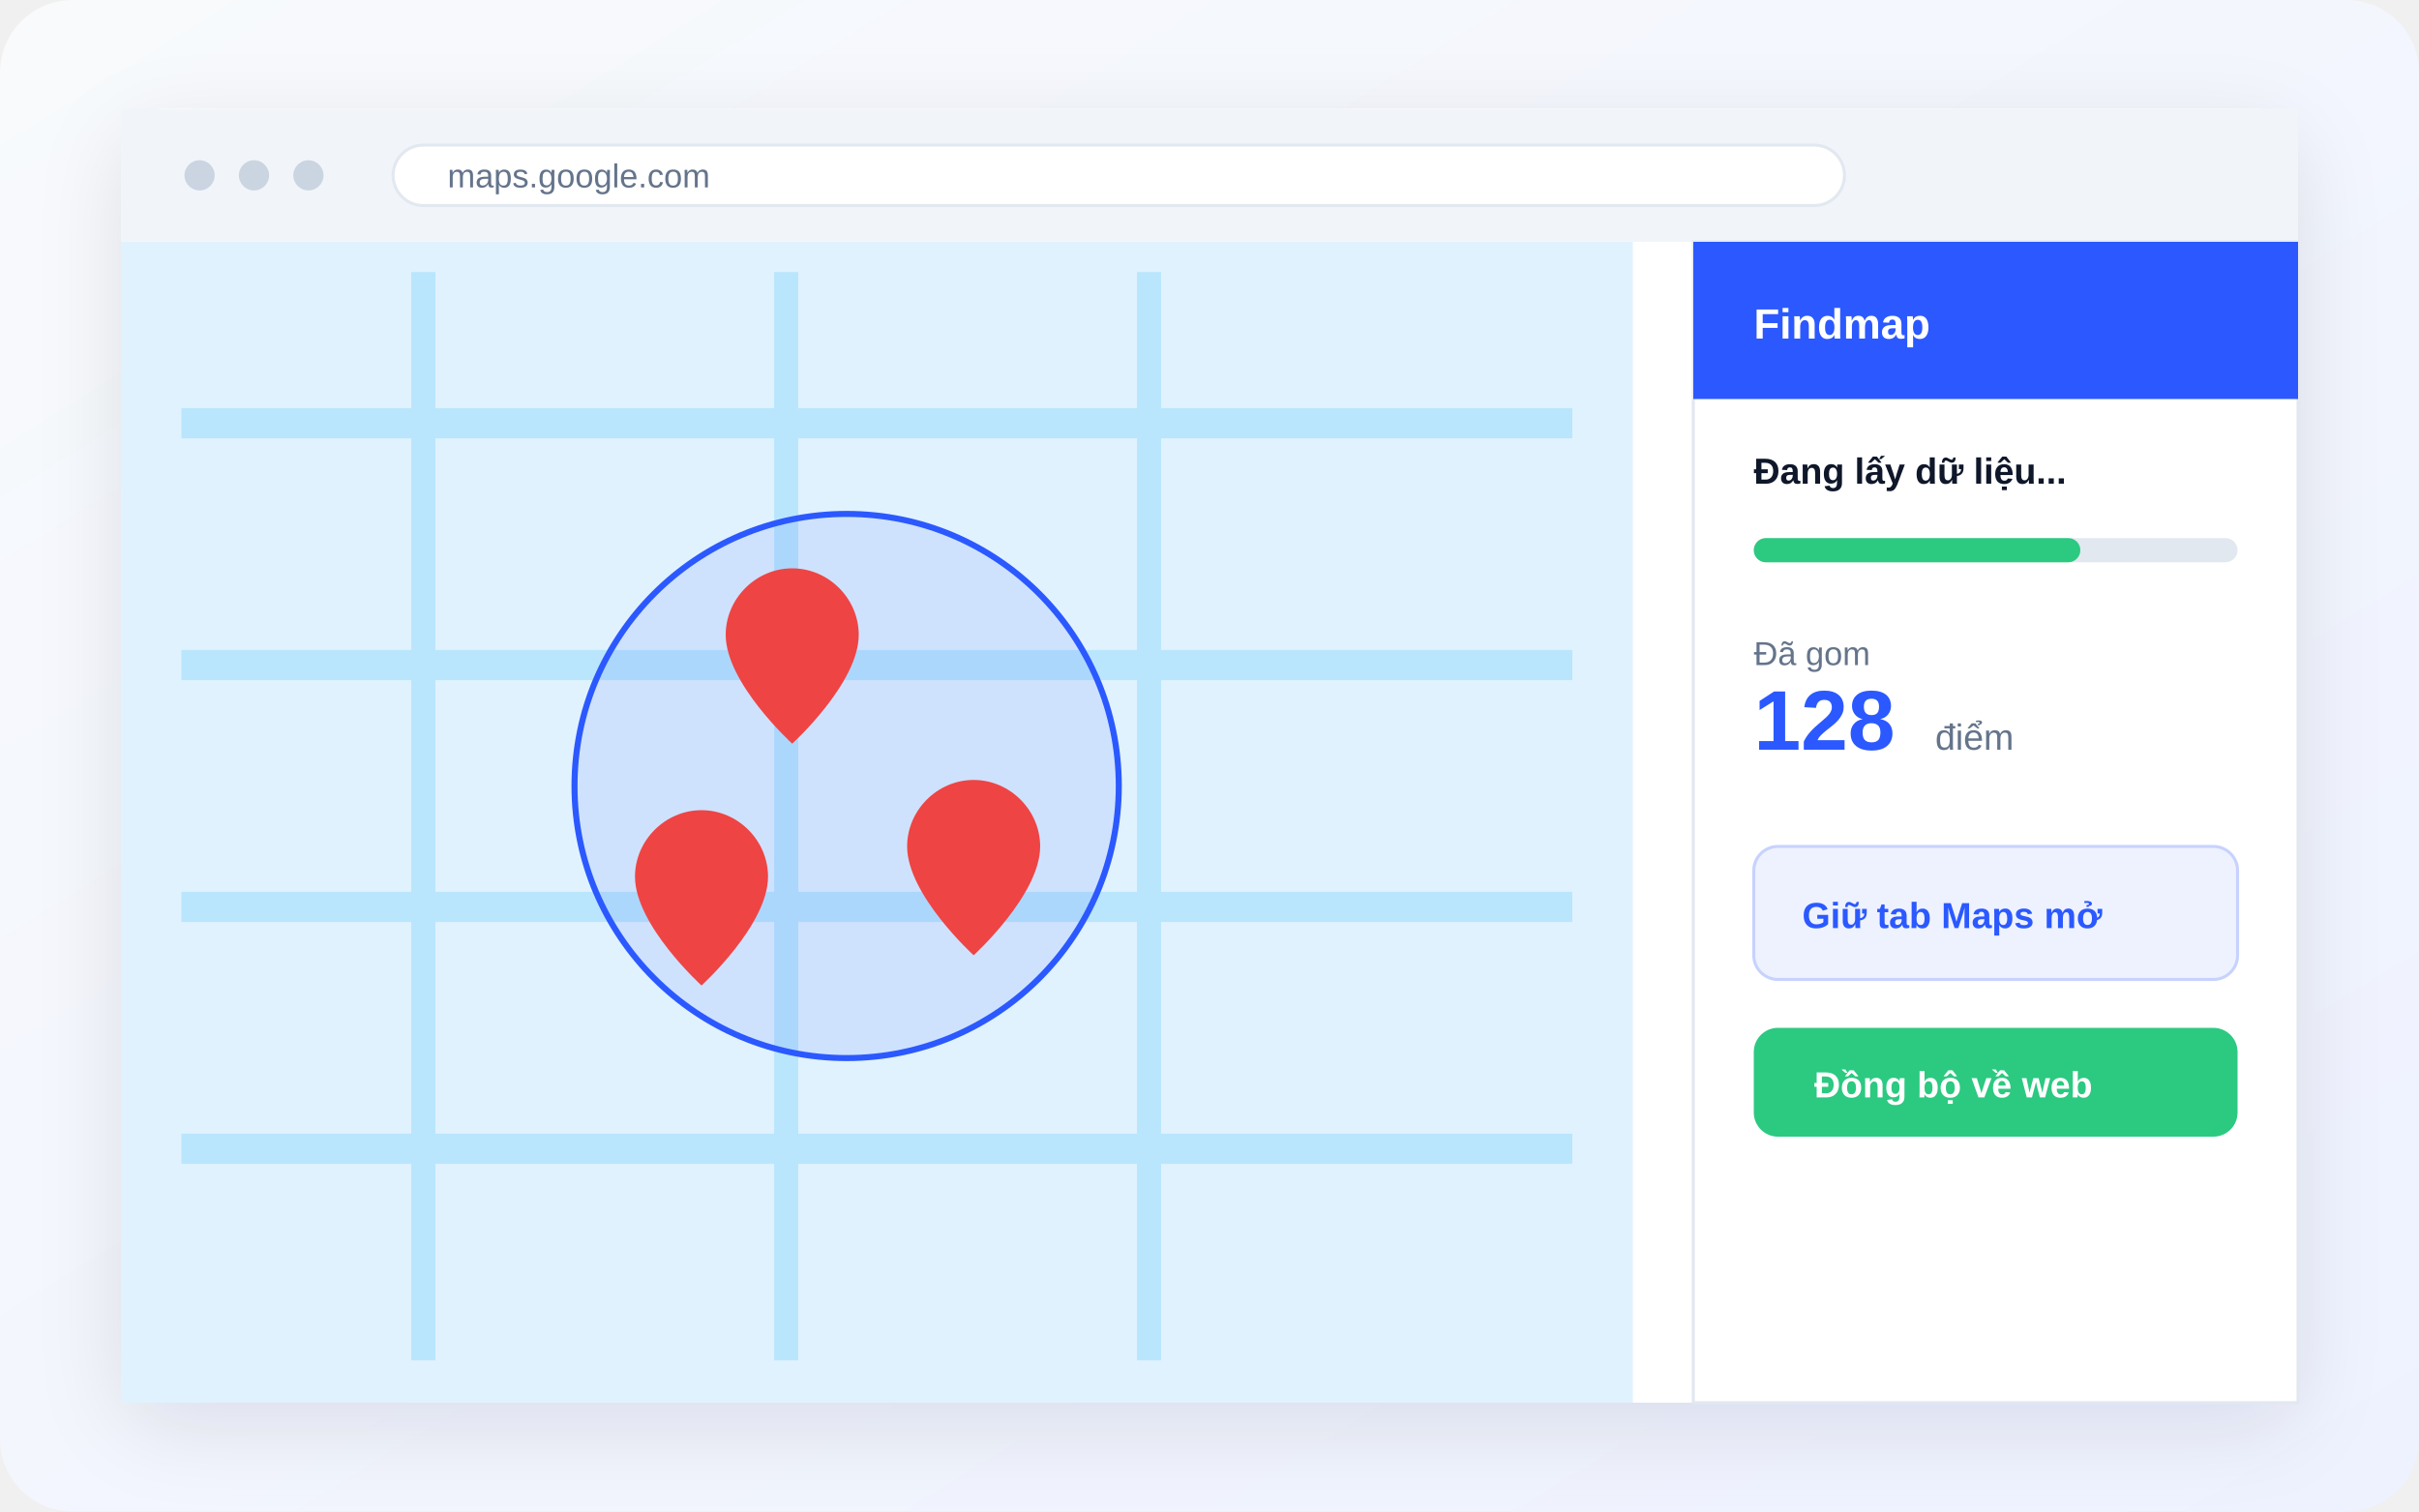
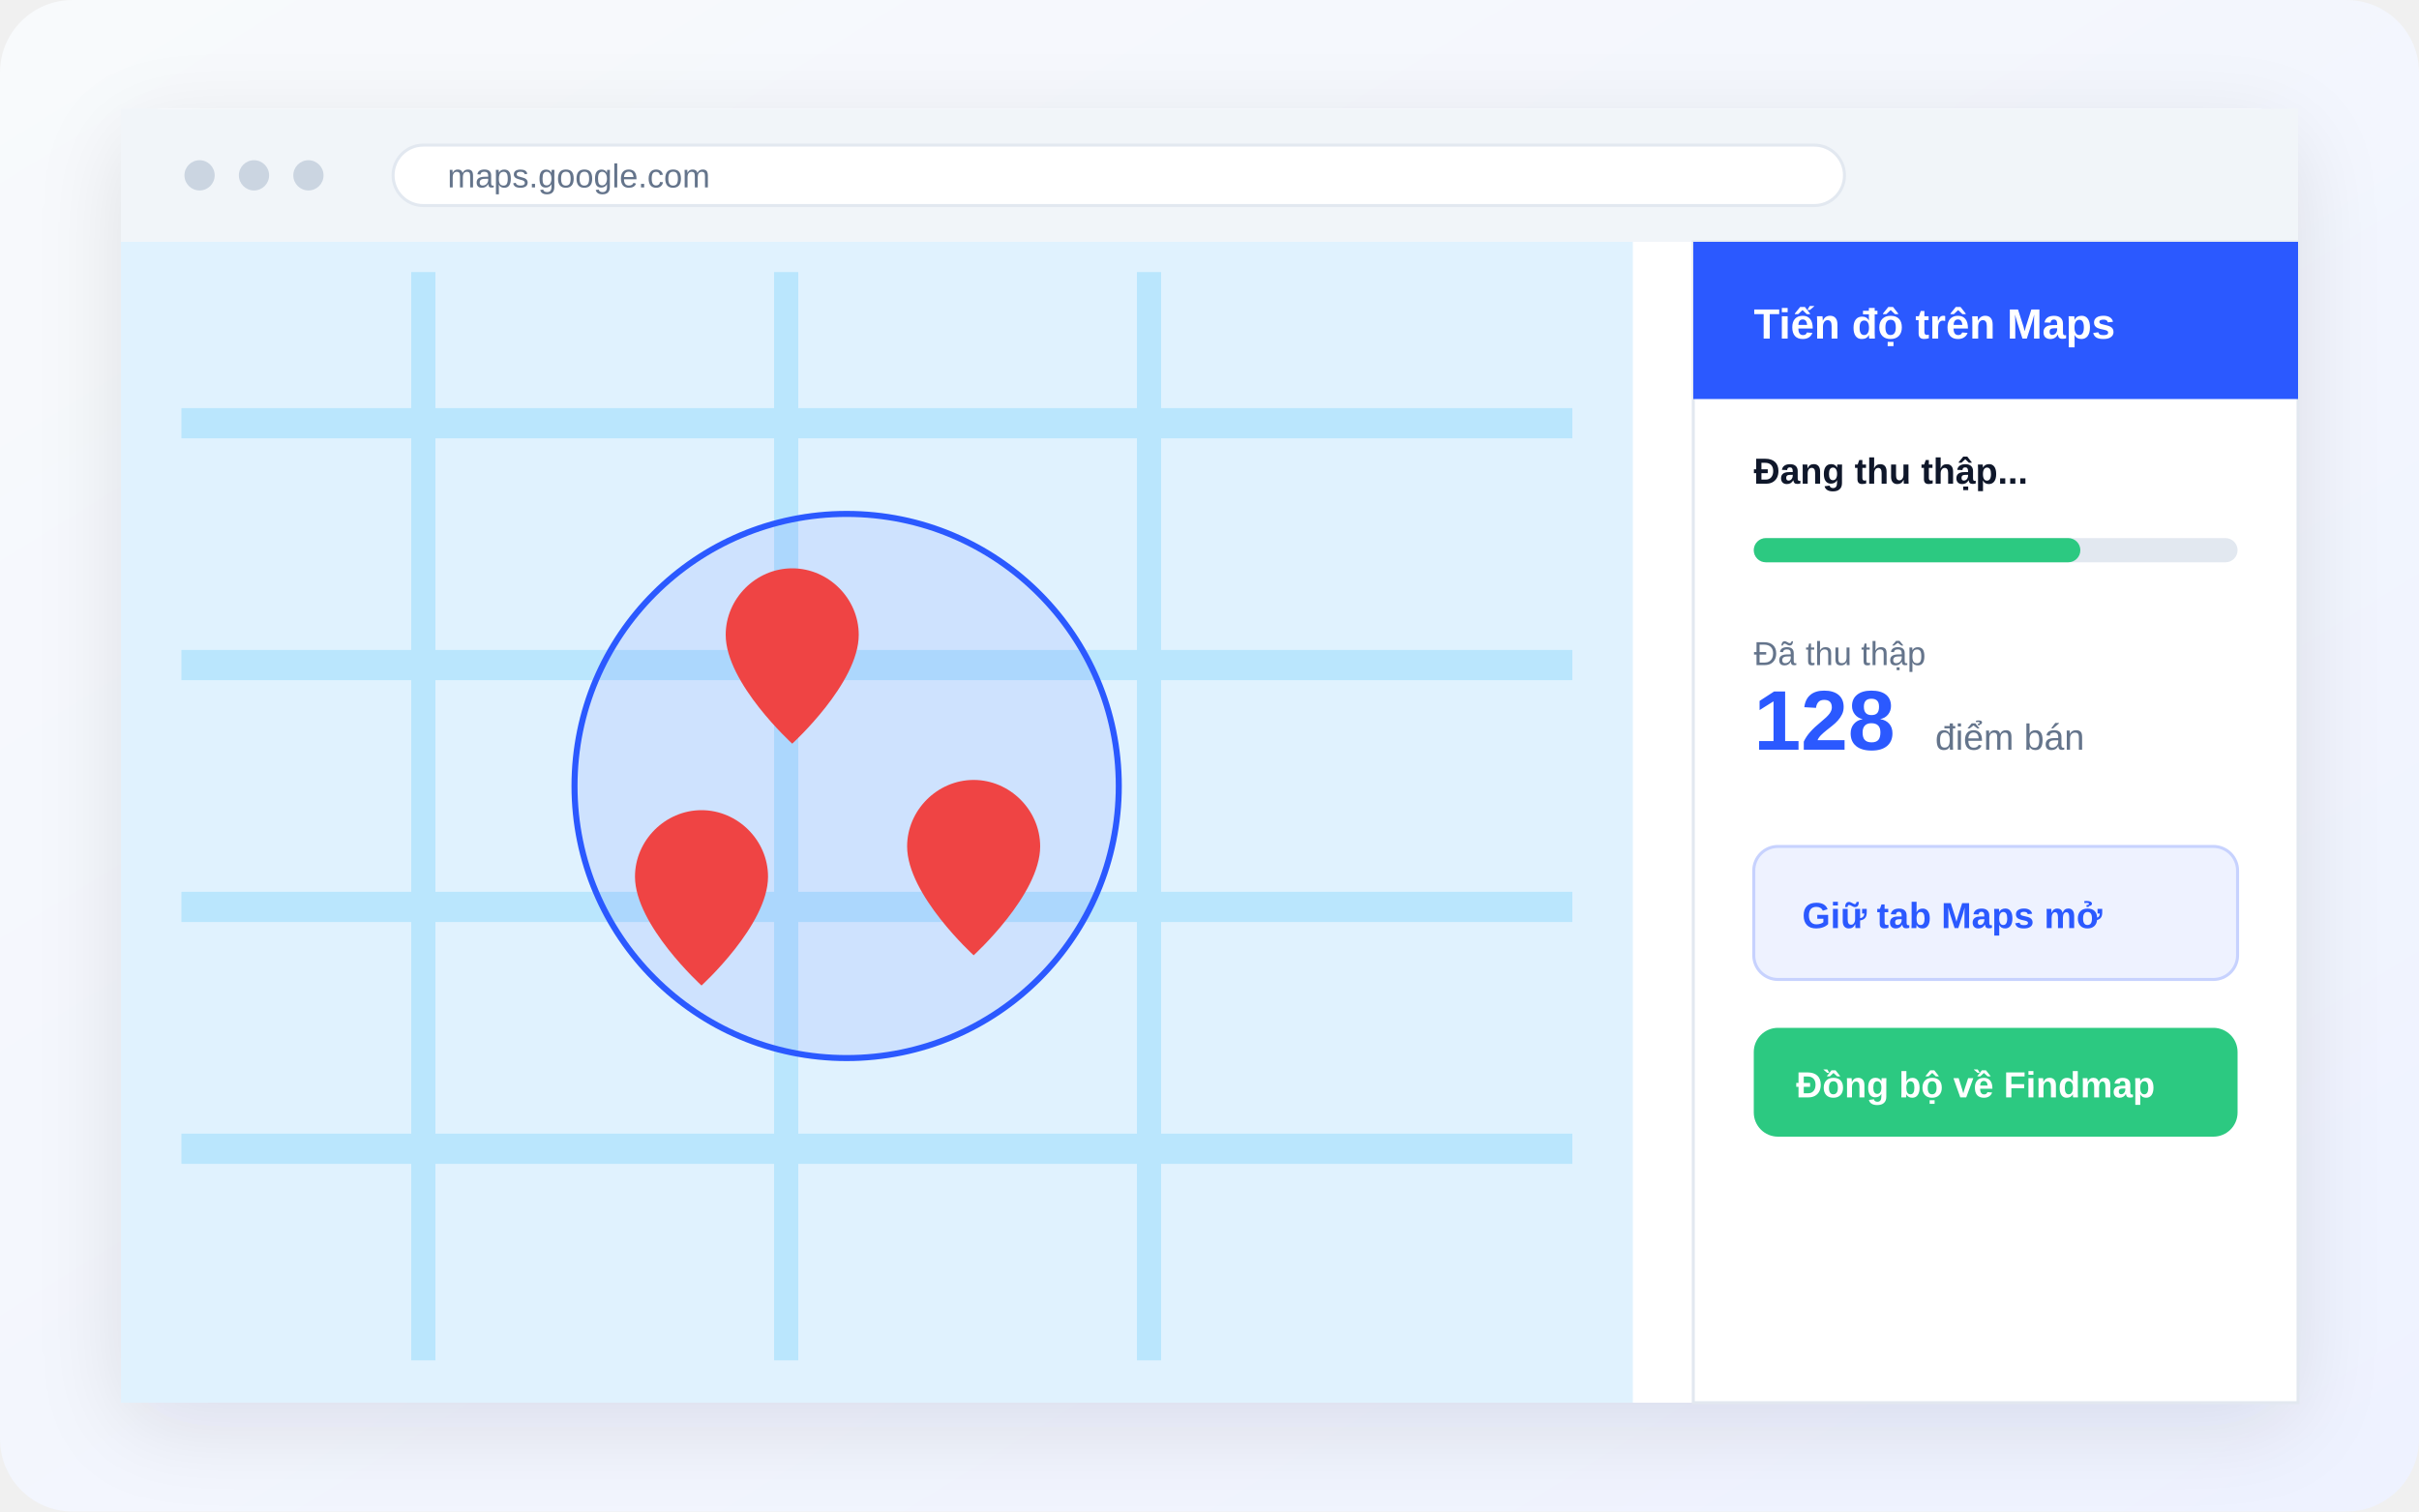
<svg xmlns="http://www.w3.org/2000/svg" viewBox="0 0 800 500" role="img">
  <defs>
    <linearGradient id="bg2" x1="0" y1="0" x2="1" y2="1">
      <stop offset="0%" stop-color="#f8fafc" />
      <stop offset="100%" stop-color="#eef2ff" />
    </linearGradient>
    <filter id="sh2" x="-8%" y="-8%" width="120%" height="130%">
      <feDropShadow dx="0" dy="8" stdDeviation="14" flood-color="#0f172a" flood-opacity="0.1" />
    </filter>
  </defs>
  <rect width="800" height="500" rx="24" fill="url(#bg2)" />
  <rect x="40" y="36" width="720" height="428" rx="14" fill="#ffffff" filter="url(#sh2)" />
  <rect x="40" y="36" width="720" height="44" fill="#f1f5f9" />
  <circle cx="66" cy="58" r="5" fill="#cbd5e1" />
  <circle cx="84" cy="58" r="5" fill="#cbd5e1" />
  <circle cx="102" cy="58" r="5" fill="#cbd5e1" />
  <rect x="130" y="48" width="480" height="20" rx="10" fill="#ffffff" stroke="#e2e8f0" />
  <text x="148" y="62" font-family="Arial, Helvetica, sans-serif" font-size="11" fill="#64748b">maps.google.com</text>
  <rect x="40" y="80" width="500" height="384" fill="#e0f2fe" />
  <path d="M60 140 H520 M60 220 H520 M60 300 H520 M60 380 H520" stroke="#bae6fd" stroke-width="10" />
  <path d="M140 90 V450 M260 90 V450 M380 90 V450" stroke="#bae6fd" stroke-width="8" />
  <circle cx="280" cy="260" r="90" fill="#2b59ff" fill-opacity="0.1" stroke="#2b59ff" stroke-width="2" />
  <g fill="#ef4444">
    <path d="M240 210c0-12 10-22 22-22s22 10 22 22c0 16-22 36-22 36s-22-20-22-36z" />
    <path d="M300 280c0-12 10-22 22-22s22 10 22 22c0 16-22 36-22 36s-22-20-22-36z" />
    <path d="M210 290c0-12 10-22 22-22s22 10 22 22c0 16-22 36-22 36s-22-20-22-36z" />
  </g>
  <rect x="560" y="80" width="200" height="384" fill="#ffffff" stroke="#e2e8f0" />
  <rect x="560" y="80" width="200" height="52" fill="#2b59ff" />
-   <text x="580" y="112" font-family="Arial, Helvetica, sans-serif" font-size="14" font-weight="700" fill="#ffffff">Findmap</text>
-   <text x="580" y="160" font-family="Arial, Helvetica, sans-serif" font-size="12" font-weight="600" fill="#0f172a">Đang lấy dữ liệu...</text>
+   <text x="580" y="112" font-family="Arial, Helvetica, sans-serif" font-size="14" font-weight="700" fill="#ffffff">Tiến độ trên Maps</text>
+   <text x="580" y="160" font-family="Arial, Helvetica, sans-serif" font-size="12" font-weight="600" fill="#0f172a">Đang thu thập...</text>
  <rect x="580" y="178" width="160" height="8" rx="4" fill="#e2e8f0" />
  <rect x="580" y="178" width="108" height="8" rx="4" fill="#2cc981" />
-   <text x="580" y="220" font-family="Arial, Helvetica, sans-serif" font-size="11" fill="#64748b">Đã gom</text>
+   <text x="580" y="220" font-family="Arial, Helvetica, sans-serif" font-size="11" fill="#64748b">Đã thu thập</text>
  <text x="580" y="248" font-family="Arial, Helvetica, sans-serif" font-size="28" font-weight="800" fill="#2b59ff">128</text>
-   <text x="640" y="248" font-family="Arial, Helvetica, sans-serif" font-size="12" fill="#64748b">điểm</text>
+   <text x="640" y="248" font-family="Arial, Helvetica, sans-serif" font-size="12" fill="#64748b">điểm bán</text>
  <rect x="580" y="280" width="160" height="44" rx="8" fill="#eef2ff" stroke="#c7d2fe" />
  <text x="596" y="307" font-family="Arial, Helvetica, sans-serif" font-size="12" font-weight="600" fill="#2b59ff">Giữ tab Maps mở</text>
  <rect x="580" y="340" width="160" height="36" rx="8" fill="#2cc981" />
-   <text x="600" y="363" font-family="Arial, Helvetica, sans-serif" font-size="12" font-weight="700" fill="#ffffff">Đồng bộ về web</text>
+   <text x="594" y="363" font-family="Arial, Helvetica, sans-serif" font-size="12" font-weight="700" fill="#ffffff">Đồng bộ về Findmap</text>
</svg>
